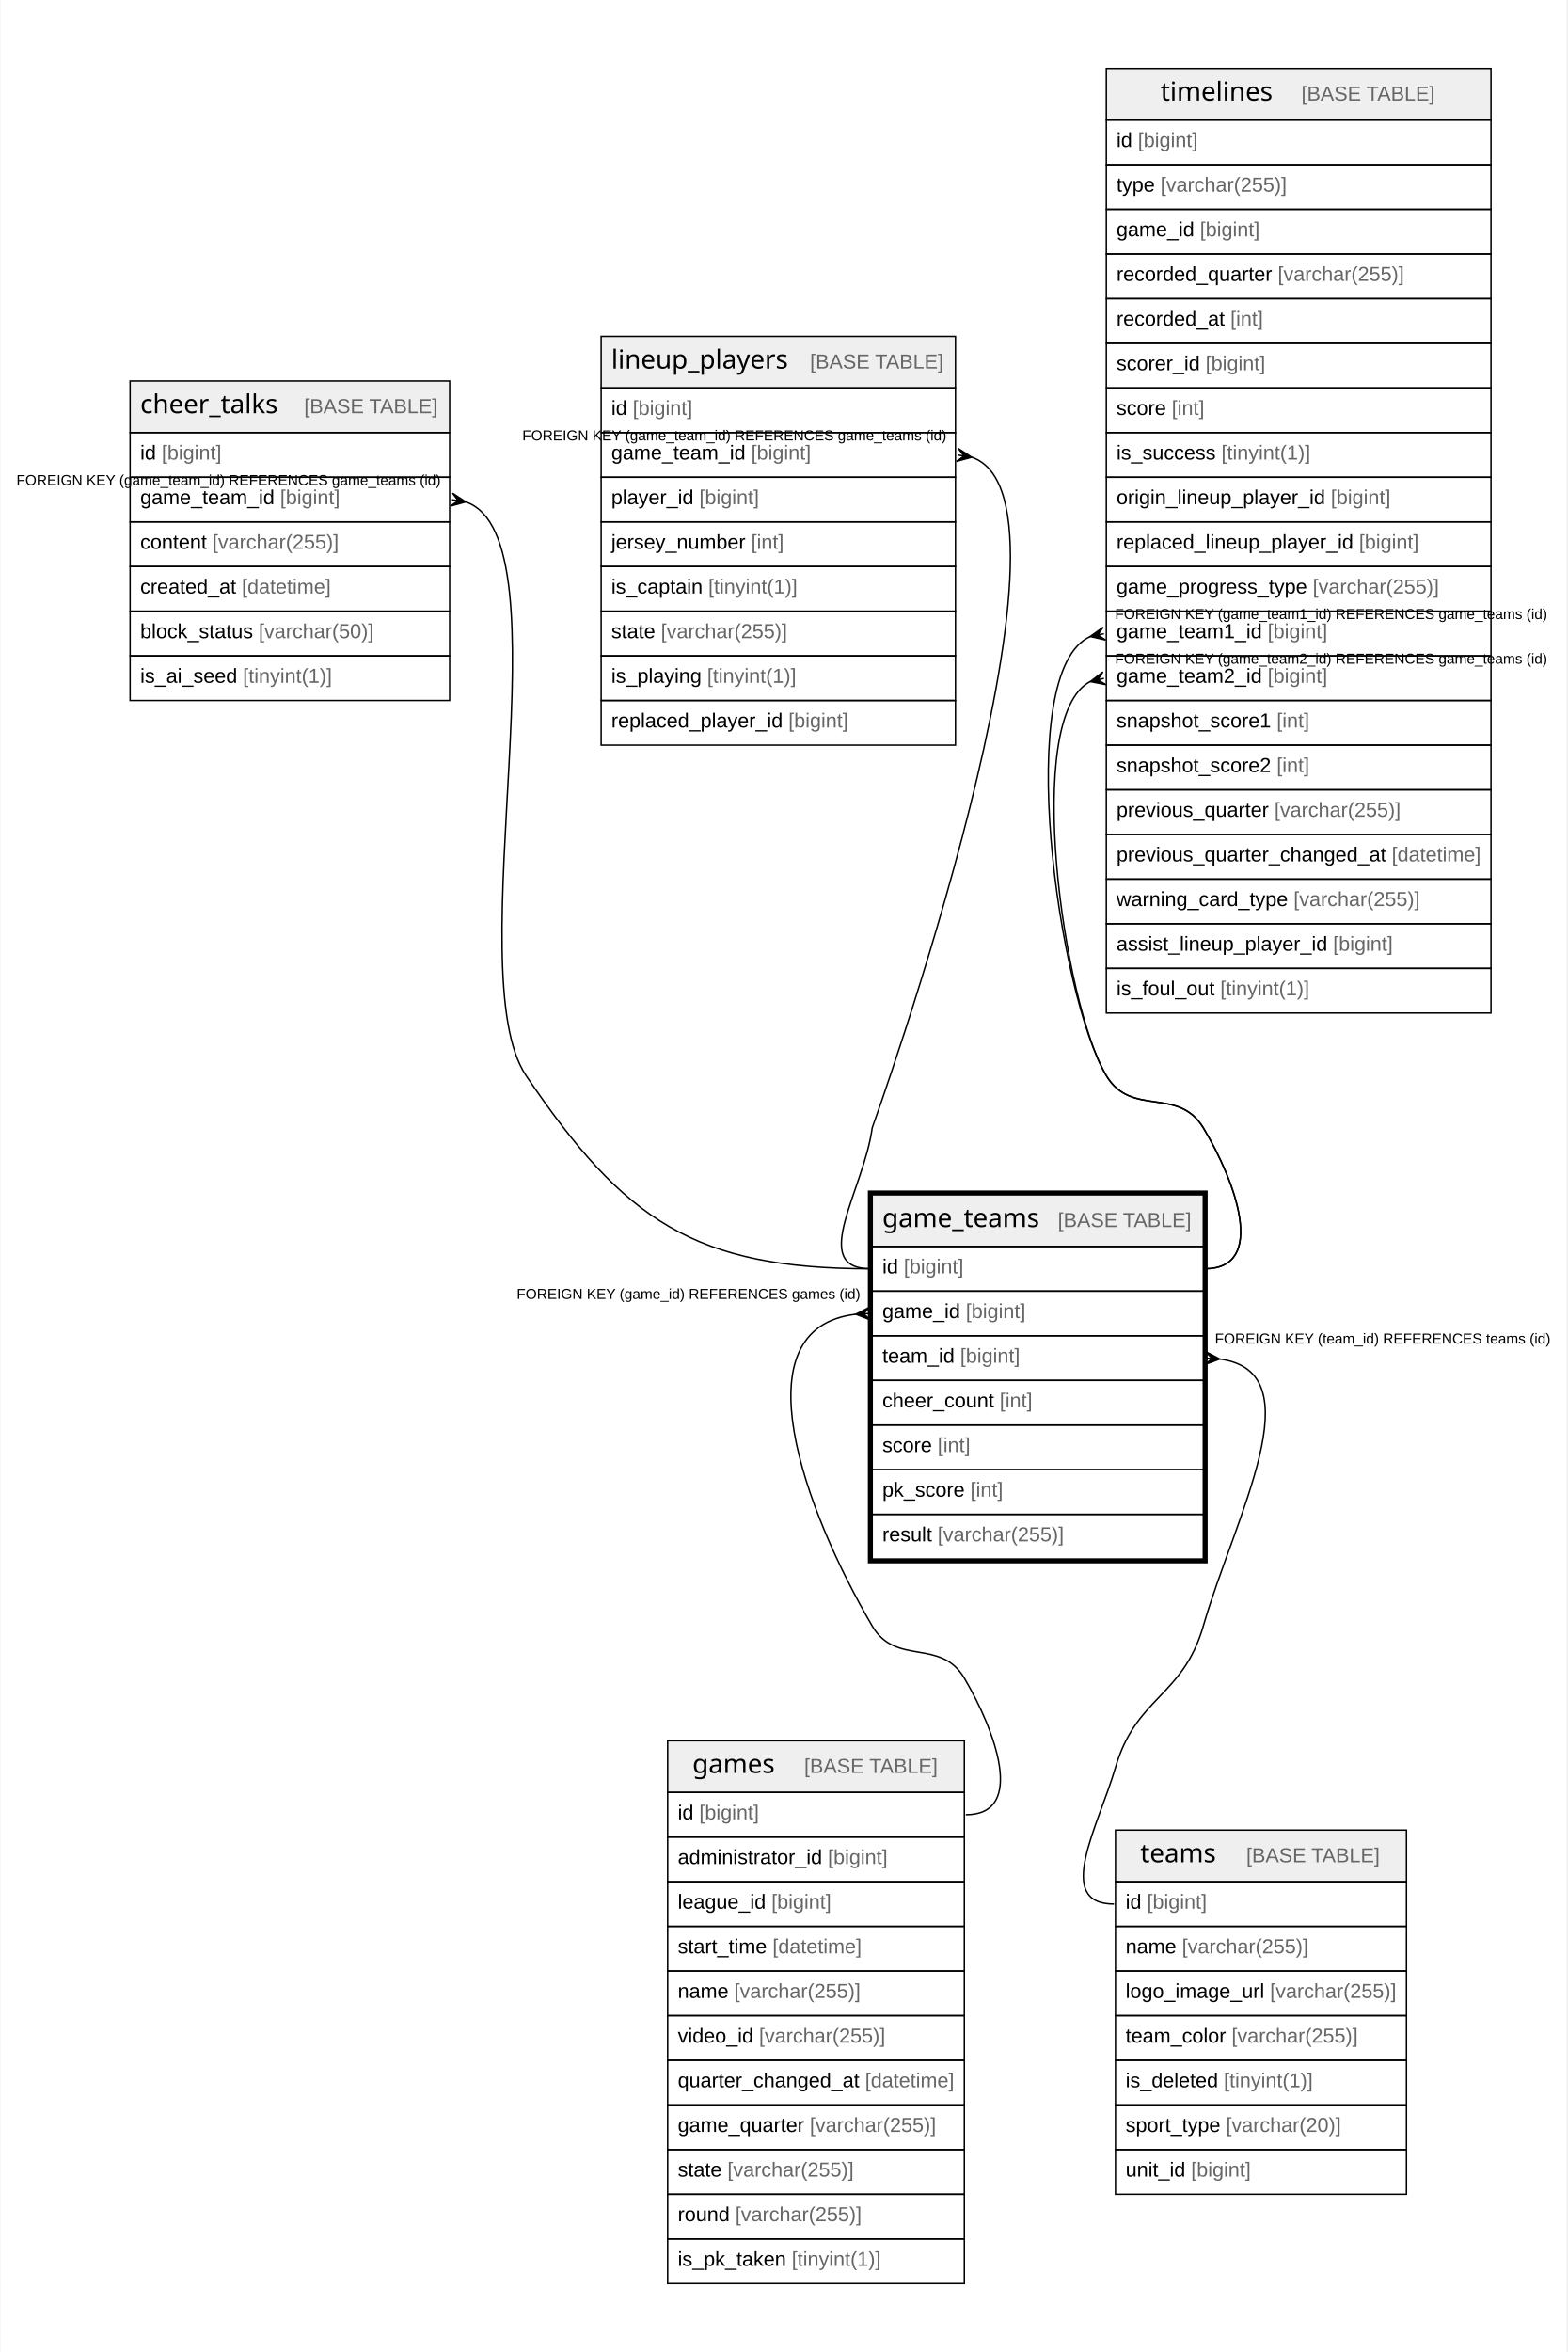
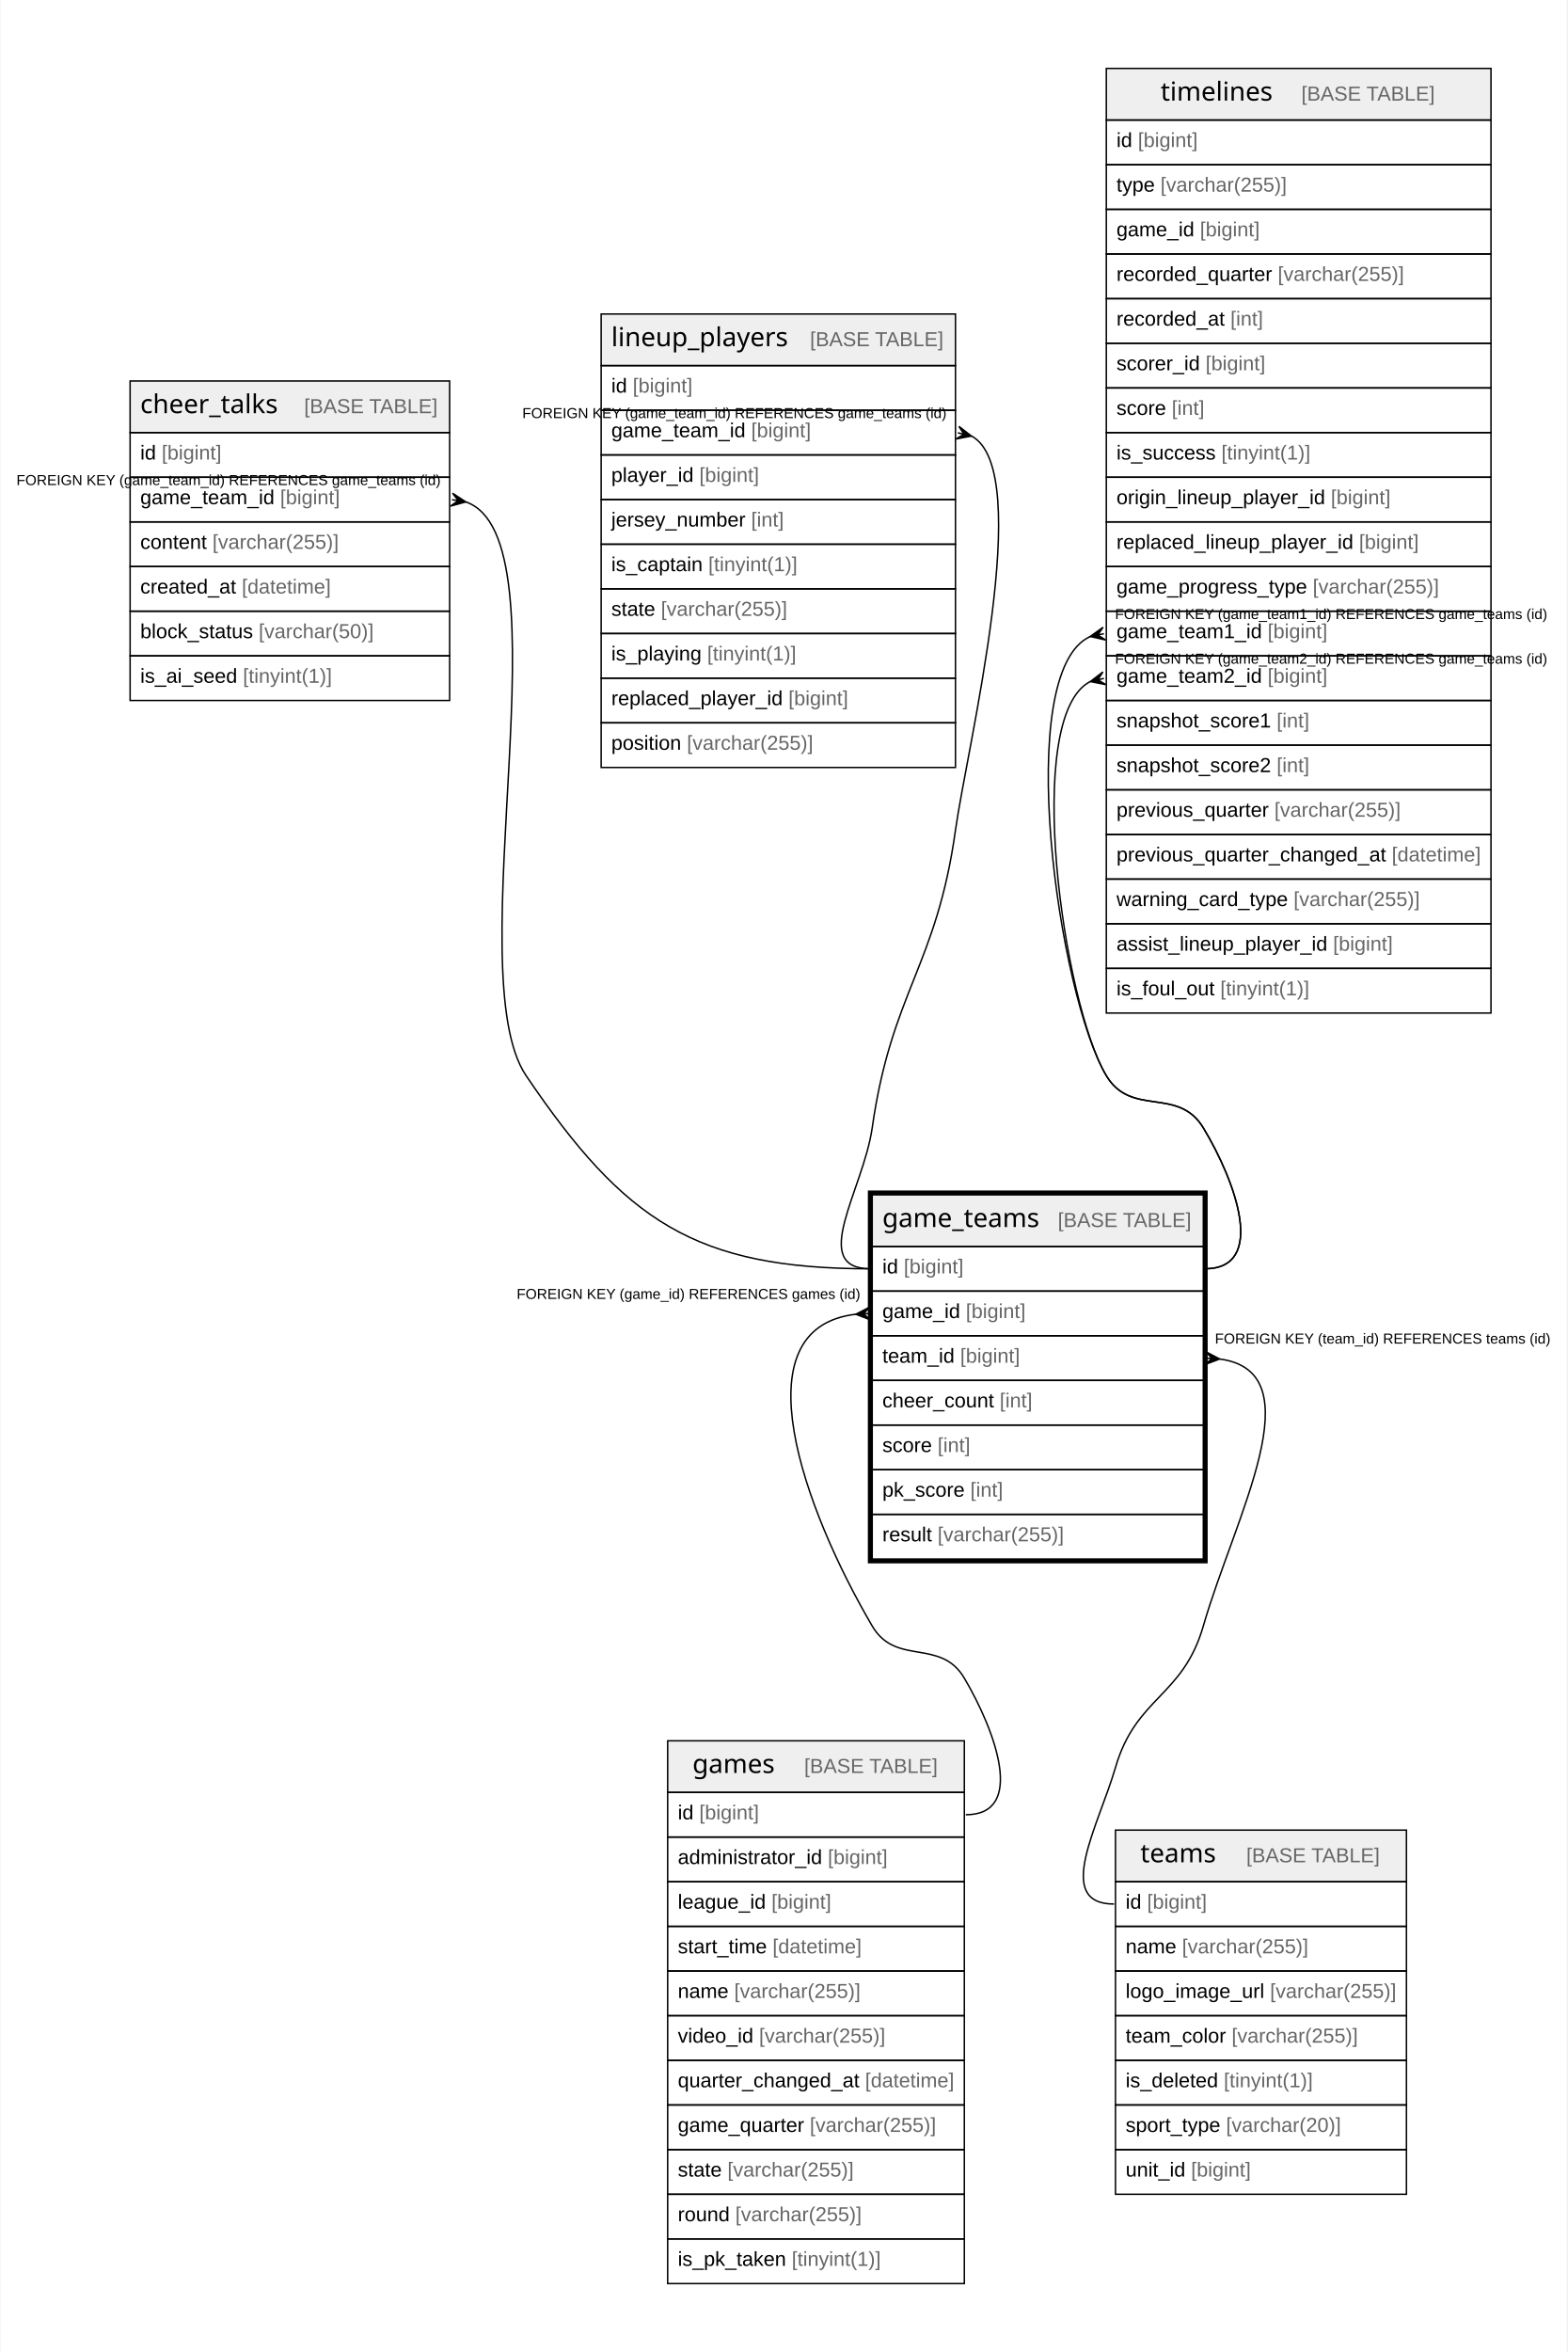
<svg xmlns="http://www.w3.org/2000/svg" width="1081pt" height="1622pt" viewBox="0.00 0.00 1080.58 1622.40">
  <g id="graph0" class="graph" transform="scale(1 1) rotate(0) translate(4 1618.4)">
    <polygon fill="white" stroke="none" points="-4,4 -4,-1618.4 1076.58,-1618.4 1076.58,4 -4,4" />
    <g id="node1" class="node">
      <polygon fill="#efefef" stroke="none" points="597.42,-758.6 597.42,-794.2 825.87,-794.2 825.87,-758.6 597.42,-758.6" />
      <polygon fill="none" stroke="black" points="597.42,-758.6 597.42,-794.2 825.87,-794.2 825.87,-758.6 597.42,-758.6" />
      <text text-anchor="start" x="604.42" y="-772" font-family="Arial Bold" font-size="18.00">game_teams</text>
      <text text-anchor="start" x="694.38" y="-772" font-family="Arial" font-size="14.00">    </text>
      <text text-anchor="start" x="725.5" y="-772" font-family="Arial" font-size="14.00" fill="#666666">[BASE TABLE]</text>
      <polygon fill="none" stroke="black" points="597.42,-727.8 597.42,-758.6 825.87,-758.6 825.87,-727.8 597.42,-727.8" />
      <text text-anchor="start" x="604.42" y="-740" font-family="Arial" font-size="14.00">id </text>
      <text text-anchor="start" x="619.2" y="-740" font-family="Arial" font-size="14.00" fill="#666666">[bigint]</text>
      <polygon fill="none" stroke="black" points="597.42,-697 597.42,-727.8 825.87,-727.8 825.87,-697 597.42,-697" />
      <text text-anchor="start" x="604.42" y="-709.2" font-family="Arial" font-size="14.00">game_id </text>
      <text text-anchor="start" x="662.01" y="-709.2" font-family="Arial" font-size="14.00" fill="#666666">[bigint]</text>
      <polygon fill="none" stroke="black" points="597.42,-666.2 597.42,-697 825.87,-697 825.87,-666.2 597.42,-666.2" />
      <text text-anchor="start" x="604.42" y="-678.4" font-family="Arial" font-size="14.00">team_id </text>
      <text text-anchor="start" x="658.11" y="-678.4" font-family="Arial" font-size="14.00" fill="#666666">[bigint]</text>
      <polygon fill="none" stroke="black" points="597.42,-635.4 597.42,-666.2 825.87,-666.2 825.87,-635.4 597.42,-635.4" />
      <text text-anchor="start" x="604.42" y="-647.6" font-family="Arial" font-size="14.00">cheer_count </text>
      <text text-anchor="start" x="685.36" y="-647.6" font-family="Arial" font-size="14.00" fill="#666666">[int]</text>
      <polygon fill="none" stroke="black" points="597.42,-604.6 597.42,-635.4 825.87,-635.4 825.87,-604.6 597.42,-604.6" />
      <text text-anchor="start" x="604.42" y="-616.8" font-family="Arial" font-size="14.00">score </text>
      <text text-anchor="start" x="642.54" y="-616.8" font-family="Arial" font-size="14.00" fill="#666666">[int]</text>
      <polygon fill="none" stroke="black" points="597.42,-573.8 597.42,-604.6 825.87,-604.6 825.87,-573.8 597.42,-573.8" />
      <text text-anchor="start" x="604.42" y="-586" font-family="Arial" font-size="14.00">pk_score </text>
      <text text-anchor="start" x="665.11" y="-586" font-family="Arial" font-size="14.00" fill="#666666">[int]</text>
      <polygon fill="none" stroke="black" points="597.42,-543 597.42,-573.8 825.87,-573.8 825.87,-543 597.42,-543" />
      <text text-anchor="start" x="604.42" y="-555.2" font-family="Arial" font-size="14.00">result </text>
      <text text-anchor="start" x="642.54" y="-555.2" font-family="Arial" font-size="14.00" fill="#666666">[varchar(255)]</text>
      <polygon fill="none" stroke="black" stroke-width="3" points="595.92,-541.5 595.92,-795.7 827.37,-795.7 827.37,-541.5 595.92,-541.5" />
    </g>
    <g id="node5" class="node">
      <polygon fill="#efefef" stroke="none" points="456.3,-382 456.3,-417.6 660.99,-417.6 660.99,-382 456.3,-382" />
      <polygon fill="none" stroke="black" points="456.3,-382 456.3,-417.6 660.99,-417.6 660.99,-382 456.3,-382" />
      <text text-anchor="start" x="473.41" y="-395.4" font-family="Arial Bold" font-size="18.00">games</text>
      <text text-anchor="start" x="519.39" y="-395.4" font-family="Arial" font-size="14.00">    </text>
      <text text-anchor="start" x="550.51" y="-395.4" font-family="Arial" font-size="14.00" fill="#666666">[BASE TABLE]</text>
      <polygon fill="none" stroke="black" points="456.3,-351.2 456.3,-382 660.99,-382 660.99,-351.2 456.3,-351.2" />
      <text text-anchor="start" x="463.3" y="-363.4" font-family="Arial" font-size="14.00">id </text>
      <text text-anchor="start" x="478.08" y="-363.4" font-family="Arial" font-size="14.00" fill="#666666">[bigint]</text>
      <polygon fill="none" stroke="black" points="456.3,-320.4 456.3,-351.2 660.99,-351.2 660.99,-320.4 456.3,-320.4" />
      <text text-anchor="start" x="463.3" y="-332.6" font-family="Arial" font-size="14.00">administrator_id </text>
      <text text-anchor="start" x="566.79" y="-332.6" font-family="Arial" font-size="14.00" fill="#666666">[bigint]</text>
      <polygon fill="none" stroke="black" points="456.3,-289.6 456.3,-320.4 660.99,-320.4 660.99,-289.6 456.3,-289.6" />
      <text text-anchor="start" x="463.3" y="-301.8" font-family="Arial" font-size="14.00">league_id </text>
      <text text-anchor="start" x="527.91" y="-301.8" font-family="Arial" font-size="14.00" fill="#666666">[bigint]</text>
      <polygon fill="none" stroke="black" points="456.3,-258.8 456.3,-289.6 660.99,-289.6 660.99,-258.8 456.3,-258.8" />
      <text text-anchor="start" x="463.3" y="-271" font-family="Arial" font-size="14.00">start_time </text>
      <text text-anchor="start" x="528.65" y="-271" font-family="Arial" font-size="14.00" fill="#666666">[datetime]</text>
      <polygon fill="none" stroke="black" points="456.3,-228 456.3,-258.8 660.99,-258.8 660.99,-228 456.3,-228" />
      <text text-anchor="start" x="463.3" y="-240.2" font-family="Arial" font-size="14.00">name </text>
      <text text-anchor="start" x="502.21" y="-240.2" font-family="Arial" font-size="14.00" fill="#666666">[varchar(255)]</text>
      <polygon fill="none" stroke="black" points="456.3,-197.2 456.3,-228 660.99,-228 660.99,-197.2 456.3,-197.2" />
      <text text-anchor="start" x="463.3" y="-209.4" font-family="Arial" font-size="14.00">video_id </text>
      <text text-anchor="start" x="519.34" y="-209.4" font-family="Arial" font-size="14.00" fill="#666666">[varchar(255)]</text>
      <polygon fill="none" stroke="black" points="456.3,-166.4 456.3,-197.2 660.99,-197.2 660.99,-166.4 456.3,-166.4" />
      <text text-anchor="start" x="463.3" y="-178.6" font-family="Arial" font-size="14.00">quarter_changed_at </text>
      <text text-anchor="start" x="592.51" y="-178.6" font-family="Arial" font-size="14.00" fill="#666666">[datetime]</text>
      <polygon fill="none" stroke="black" points="456.3,-135.6 456.3,-166.4 660.99,-166.4 660.99,-135.6 456.3,-135.6" />
      <text text-anchor="start" x="463.3" y="-147.8" font-family="Arial" font-size="14.00">game_quarter </text>
      <text text-anchor="start" x="554.35" y="-147.8" font-family="Arial" font-size="14.00" fill="#666666">[varchar(255)]</text>
      <polygon fill="none" stroke="black" points="456.3,-104.8 456.3,-135.6 660.99,-135.6 660.99,-104.8 456.3,-104.8" />
      <text text-anchor="start" x="463.3" y="-117" font-family="Arial" font-size="14.00">state </text>
      <text text-anchor="start" x="497.54" y="-117" font-family="Arial" font-size="14.00" fill="#666666">[varchar(255)]</text>
      <polygon fill="none" stroke="black" points="456.3,-74 456.3,-104.8 660.99,-104.8 660.99,-74 456.3,-74" />
      <text text-anchor="start" x="463.3" y="-86.2" font-family="Arial" font-size="14.00">round </text>
      <text text-anchor="start" x="502.99" y="-86.2" font-family="Arial" font-size="14.00" fill="#666666">[varchar(255)]</text>
      <polygon fill="none" stroke="black" points="456.3,-43.2 456.3,-74 660.99,-74 660.99,-43.2 456.3,-43.2" />
      <text text-anchor="start" x="463.3" y="-55.4" font-family="Arial" font-size="14.00">is_pk_taken </text>
      <text text-anchor="start" x="541.9" y="-55.4" font-family="Arial" font-size="14.00" fill="#666666">[tinyint(1)]</text>
    </g>
    <g id="edge5" class="edge">
      <path fill="none" stroke="black" d="M586.09,-711.83C504.28,-702.35 550.81,-576.32 597.42,-496.8 613.83,-468.79 644.49,-488.76 660.99,-460.8 682.26,-424.74 703.86,-366.6 661.99,-366.6" />
      <polygon fill="black" stroke="black" points="586.1,-711.83 595.83,-716.87 591.42,-712.13 595.75,-712.36 595.75,-712.36 595.75,-712.36 591.42,-712.13 596.33,-707.89 586.1,-711.83" />
      <text text-anchor="start" x="352.14" y="-722.4" font-family="Arial" font-size="10.00">FOREIGN KEY (game_id) REFERENCES games (id)</text>
    </g>
    <g id="node6" class="node">
      <polygon fill="#efefef" stroke="none" points="765.26,-320.4 765.26,-356 966.02,-356 966.02,-320.4 765.26,-320.4" />
      <polygon fill="none" stroke="black" points="765.26,-320.4 765.26,-356 966.02,-356 966.02,-320.4 765.26,-320.4" />
      <text text-anchor="start" x="782.41" y="-333.8" font-family="Arial Bold" font-size="18.00">teams</text>
      <text text-anchor="start" x="824.39" y="-333.8" font-family="Arial" font-size="14.00">    </text>
      <text text-anchor="start" x="855.51" y="-333.8" font-family="Arial" font-size="14.00" fill="#666666">[BASE TABLE]</text>
      <polygon fill="none" stroke="black" points="765.26,-289.6 765.26,-320.4 966.02,-320.4 966.02,-289.6 765.26,-289.6" />
      <text text-anchor="start" x="772.26" y="-301.8" font-family="Arial" font-size="14.00">id </text>
      <text text-anchor="start" x="787.05" y="-301.8" font-family="Arial" font-size="14.00" fill="#666666">[bigint]</text>
      <polygon fill="none" stroke="black" points="765.26,-258.8 765.26,-289.6 966.02,-289.6 966.02,-258.8 765.26,-258.8" />
      <text text-anchor="start" x="772.26" y="-271" font-family="Arial" font-size="14.00">name </text>
      <text text-anchor="start" x="811.17" y="-271" font-family="Arial" font-size="14.00" fill="#666666">[varchar(255)]</text>
      <polygon fill="none" stroke="black" points="765.26,-228 765.26,-258.8 966.02,-258.8 966.02,-228 765.26,-228" />
      <text text-anchor="start" x="772.26" y="-240.2" font-family="Arial" font-size="14.00">logo_image_url </text>
      <text text-anchor="start" x="871.88" y="-240.2" font-family="Arial" font-size="14.00" fill="#666666">[varchar(255)]</text>
      <polygon fill="none" stroke="black" points="765.26,-197.2 765.26,-228 966.02,-228 966.02,-197.2 765.26,-197.2" />
      <text text-anchor="start" x="772.26" y="-209.4" font-family="Arial" font-size="14.00">team_color </text>
      <text text-anchor="start" x="845.4" y="-209.4" font-family="Arial" font-size="14.00" fill="#666666">[varchar(255)]</text>
      <polygon fill="none" stroke="black" points="765.26,-166.4 765.26,-197.2 966.02,-197.2 966.02,-166.4 765.26,-166.4" />
      <text text-anchor="start" x="772.26" y="-178.6" font-family="Arial" font-size="14.00">is_deleted </text>
      <text text-anchor="start" x="839.98" y="-178.6" font-family="Arial" font-size="14.00" fill="#666666">[tinyint(1)]</text>
      <polygon fill="none" stroke="black" points="765.26,-135.6 765.26,-166.4 966.02,-166.4 966.02,-135.6 765.26,-135.6" />
      <text text-anchor="start" x="772.26" y="-147.8" font-family="Arial" font-size="14.00">sport_type </text>
      <text text-anchor="start" x="841.52" y="-147.8" font-family="Arial" font-size="14.00" fill="#666666">[varchar(20)]</text>
      <polygon fill="none" stroke="black" points="765.26,-104.8 765.26,-135.6 966.02,-135.6 966.02,-104.8 765.26,-104.8" />
      <text text-anchor="start" x="772.26" y="-117" font-family="Arial" font-size="14.00">unit_id </text>
      <text text-anchor="start" x="817.4" y="-117" font-family="Arial" font-size="14.00" fill="#666666">[bigint]</text>
    </g>
    <g id="edge6" class="edge">
      <path fill="none" stroke="black" d="M837.09,-680.97C903.65,-672.14 847.59,-572.18 825.87,-496.8 811.73,-447.74 779.53,-448.23 765.26,-399.2 753.56,-359 722.39,-305 764.26,-305" />
      <polygon fill="black" stroke="black" points="837.18,-680.97 826.93,-677.09 831.86,-681.29 827.54,-681.56 827.54,-681.56 827.54,-681.56 831.86,-681.29 827.48,-686.07 837.18,-680.97" />
      <text text-anchor="start" x="833.87" y="-691.6" font-family="Arial" font-size="10.00">FOREIGN KEY (team_id) REFERENCES teams (id)</text>
    </g>
    <g id="node2" class="node">
      <polygon fill="#efefef" stroke="none" points="85.42,-1320 85.42,-1355.6 305.87,-1355.6 305.87,-1320 85.42,-1320" />
      <polygon fill="none" stroke="black" points="85.42,-1320 85.42,-1355.6 305.87,-1355.6 305.87,-1320 85.42,-1320" />
      <text text-anchor="start" x="92.42" y="-1333.4" font-family="Arial Bold" font-size="18.00">cheer_talks</text>
      <text text-anchor="start" x="174.38" y="-1333.4" font-family="Arial" font-size="14.00">    </text>
      <text text-anchor="start" x="205.49" y="-1333.4" font-family="Arial" font-size="14.00" fill="#666666">[BASE TABLE]</text>
      <polygon fill="none" stroke="black" points="85.42,-1289.2 85.42,-1320 305.87,-1320 305.87,-1289.2 85.42,-1289.2" />
      <text text-anchor="start" x="92.42" y="-1301.4" font-family="Arial" font-size="14.00">id </text>
      <text text-anchor="start" x="107.21" y="-1301.4" font-family="Arial" font-size="14.00" fill="#666666">[bigint]</text>
      <polygon fill="none" stroke="black" points="85.42,-1258.4 85.42,-1289.2 305.87,-1289.2 305.87,-1258.4 85.42,-1258.4" />
      <text text-anchor="start" x="92.42" y="-1270.6" font-family="Arial" font-size="14.00">game_team_id </text>
      <text text-anchor="start" x="188.92" y="-1270.6" font-family="Arial" font-size="14.00" fill="#666666">[bigint]</text>
      <polygon fill="none" stroke="black" points="85.42,-1227.6 85.42,-1258.4 305.87,-1258.4 305.87,-1227.6 85.42,-1227.6" />
      <text text-anchor="start" x="92.42" y="-1239.8" font-family="Arial" font-size="14.00">content </text>
      <text text-anchor="start" x="142.23" y="-1239.8" font-family="Arial" font-size="14.00" fill="#666666">[varchar(255)]</text>
      <polygon fill="none" stroke="black" points="85.42,-1196.8 85.42,-1227.6 305.87,-1227.6 305.87,-1196.8 85.42,-1196.8" />
      <text text-anchor="start" x="92.42" y="-1209" font-family="Arial" font-size="14.00">created_at </text>
      <text text-anchor="start" x="162.47" y="-1209" font-family="Arial" font-size="14.00" fill="#666666">[datetime]</text>
      <polygon fill="none" stroke="black" points="85.42,-1166 85.42,-1196.8 305.87,-1196.8 305.87,-1166 85.42,-1166" />
      <text text-anchor="start" x="92.42" y="-1178.2" font-family="Arial" font-size="14.00">block_status </text>
      <text text-anchor="start" x="174.13" y="-1178.2" font-family="Arial" font-size="14.00" fill="#666666">[varchar(50)]</text>
      <polygon fill="none" stroke="black" points="85.42,-1135.2 85.42,-1166 305.87,-1166 305.87,-1135.2 85.42,-1135.2" />
      <text text-anchor="start" x="92.42" y="-1147.4" font-family="Arial" font-size="14.00">is_ai_seed </text>
      <text text-anchor="start" x="163.25" y="-1147.4" font-family="Arial" font-size="14.00" fill="#666666">[tinyint(1)]</text>
    </g>
    <g id="edge1" class="edge">
      <path fill="none" stroke="black" d="M316.96,-1272.21C389,-1247.67 310.78,-947.13 358.64,-876.4 426.52,-776.08 475.29,-743.2 596.42,-743.2" />
      <polygon fill="black" stroke="black" points="317.07,-1272.19 306.49,-1269.3 311.8,-1273.02 307.53,-1273.7 307.53,-1273.7 307.53,-1273.7 311.8,-1273.02 307.9,-1278.19 317.07,-1272.19" />
      <text text-anchor="start" x="7" y="-1283.8" font-family="Arial" font-size="10.00">FOREIGN KEY (game_team_id) REFERENCES game_teams (id)</text>
    </g>
    <g id="node3" class="node">
-       <polygon fill="#efefef" stroke="none" points="410.41,-1350.8 410.41,-1386.4 654.87,-1386.4 654.87,-1350.8 410.41,-1350.8" />
-       <polygon fill="none" stroke="black" points="410.41,-1350.8 410.41,-1386.4 654.87,-1386.4 654.87,-1350.8 410.41,-1350.8" />
-       <text text-anchor="start" x="417.41" y="-1364.2" font-family="Arial Bold" font-size="18.00">lineup_players</text>
-       <text text-anchor="start" x="523.38" y="-1364.2" font-family="Arial" font-size="14.00">    </text>
-       <text text-anchor="start" x="554.5" y="-1364.2" font-family="Arial" font-size="14.00" fill="#666666">[BASE TABLE]</text>
-       <polygon fill="none" stroke="black" points="410.41,-1320 410.41,-1350.8 654.87,-1350.8 654.87,-1320 410.41,-1320" />
-       <text text-anchor="start" x="417.41" y="-1332.2" font-family="Arial" font-size="14.00">id </text>
-       <text text-anchor="start" x="432.2" y="-1332.2" font-family="Arial" font-size="14.00" fill="#666666">[bigint]</text>
-       <polygon fill="none" stroke="black" points="410.41,-1289.2 410.41,-1320 654.87,-1320 654.87,-1289.2 410.41,-1289.2" />
-       <text text-anchor="start" x="417.41" y="-1301.4" font-family="Arial" font-size="14.00">game_team_id </text>
-       <text text-anchor="start" x="513.92" y="-1301.4" font-family="Arial" font-size="14.00" fill="#666666">[bigint]</text>
-       <polygon fill="none" stroke="black" points="410.41,-1258.4 410.41,-1289.2 654.87,-1289.2 654.87,-1258.4 410.41,-1258.4" />
-       <text text-anchor="start" x="417.41" y="-1270.6" font-family="Arial" font-size="14.00">player_id </text>
-       <text text-anchor="start" x="478.12" y="-1270.6" font-family="Arial" font-size="14.00" fill="#666666">[bigint]</text>
-       <polygon fill="none" stroke="black" points="410.41,-1227.6 410.41,-1258.4 654.87,-1258.4 654.87,-1227.6 410.41,-1227.6" />
-       <text text-anchor="start" x="417.41" y="-1239.8" font-family="Arial" font-size="14.00">jersey_number </text>
-       <text text-anchor="start" x="513.9" y="-1239.8" font-family="Arial" font-size="14.00" fill="#666666">[int]</text>
-       <polygon fill="none" stroke="black" points="410.41,-1196.8 410.41,-1227.6 654.87,-1227.6 654.87,-1196.8 410.41,-1196.8" />
-       <text text-anchor="start" x="417.41" y="-1209" font-family="Arial" font-size="14.00">is_captain </text>
-       <text text-anchor="start" x="484.34" y="-1209" font-family="Arial" font-size="14.00" fill="#666666">[tinyint(1)]</text>
-       <polygon fill="none" stroke="black" points="410.41,-1166 410.41,-1196.8 654.87,-1196.8 654.87,-1166 410.41,-1166" />
-       <text text-anchor="start" x="417.41" y="-1178.2" font-family="Arial" font-size="14.00">state </text>
-       <text text-anchor="start" x="451.65" y="-1178.2" font-family="Arial" font-size="14.00" fill="#666666">[varchar(255)]</text>
-       <polygon fill="none" stroke="black" points="410.41,-1135.2 410.41,-1166 654.87,-1166 654.87,-1135.2 410.41,-1135.2" />
-       <text text-anchor="start" x="417.41" y="-1147.4" font-family="Arial" font-size="14.00">is_playing </text>
-       <text text-anchor="start" x="483.56" y="-1147.4" font-family="Arial" font-size="14.00" fill="#666666">[tinyint(1)]</text>
-       <polygon fill="none" stroke="black" points="410.41,-1104.4 410.41,-1135.2 654.87,-1135.2 654.87,-1104.4 410.41,-1104.4" />
-       <text text-anchor="start" x="417.41" y="-1116.6" font-family="Arial" font-size="14.00">replaced_player_id </text>
-       <text text-anchor="start" x="539.61" y="-1116.6" font-family="Arial" font-size="14.00" fill="#666666">[bigint]</text>
+       <polygon fill="#efefef" stroke="none" points="410.41,-1366.2 410.41,-1401.8 654.87,-1401.8 654.87,-1366.2 410.41,-1366.2" />
+       <polygon fill="none" stroke="black" points="410.41,-1366.2 410.41,-1401.8 654.87,-1401.8 654.87,-1366.2 410.41,-1366.2" />
+       <text text-anchor="start" x="417.41" y="-1379.6" font-family="Arial Bold" font-size="18.00">lineup_players</text>
+       <text text-anchor="start" x="523.38" y="-1379.6" font-family="Arial" font-size="14.00">    </text>
+       <text text-anchor="start" x="554.5" y="-1379.6" font-family="Arial" font-size="14.00" fill="#666666">[BASE TABLE]</text>
+       <polygon fill="none" stroke="black" points="410.41,-1335.4 410.41,-1366.2 654.87,-1366.2 654.87,-1335.4 410.41,-1335.4" />
+       <text text-anchor="start" x="417.41" y="-1347.6" font-family="Arial" font-size="14.00">id </text>
+       <text text-anchor="start" x="432.2" y="-1347.6" font-family="Arial" font-size="14.00" fill="#666666">[bigint]</text>
+       <polygon fill="none" stroke="black" points="410.41,-1304.6 410.41,-1335.4 654.87,-1335.4 654.87,-1304.6 410.41,-1304.6" />
+       <text text-anchor="start" x="417.41" y="-1316.8" font-family="Arial" font-size="14.00">game_team_id </text>
+       <text text-anchor="start" x="513.92" y="-1316.8" font-family="Arial" font-size="14.00" fill="#666666">[bigint]</text>
+       <polygon fill="none" stroke="black" points="410.41,-1273.8 410.41,-1304.6 654.87,-1304.6 654.87,-1273.8 410.41,-1273.8" />
+       <text text-anchor="start" x="417.41" y="-1286" font-family="Arial" font-size="14.00">player_id </text>
+       <text text-anchor="start" x="478.12" y="-1286" font-family="Arial" font-size="14.00" fill="#666666">[bigint]</text>
+       <polygon fill="none" stroke="black" points="410.41,-1243 410.41,-1273.8 654.87,-1273.8 654.87,-1243 410.41,-1243" />
+       <text text-anchor="start" x="417.41" y="-1255.2" font-family="Arial" font-size="14.00">jersey_number </text>
+       <text text-anchor="start" x="513.9" y="-1255.2" font-family="Arial" font-size="14.00" fill="#666666">[int]</text>
+       <polygon fill="none" stroke="black" points="410.41,-1212.2 410.41,-1243 654.87,-1243 654.87,-1212.2 410.41,-1212.2" />
+       <text text-anchor="start" x="417.41" y="-1224.4" font-family="Arial" font-size="14.00">is_captain </text>
+       <text text-anchor="start" x="484.34" y="-1224.4" font-family="Arial" font-size="14.00" fill="#666666">[tinyint(1)]</text>
+       <polygon fill="none" stroke="black" points="410.41,-1181.4 410.41,-1212.2 654.87,-1212.2 654.87,-1181.4 410.41,-1181.4" />
+       <text text-anchor="start" x="417.41" y="-1193.6" font-family="Arial" font-size="14.00">state </text>
+       <text text-anchor="start" x="451.65" y="-1193.6" font-family="Arial" font-size="14.00" fill="#666666">[varchar(255)]</text>
+       <polygon fill="none" stroke="black" points="410.41,-1150.6 410.41,-1181.4 654.87,-1181.4 654.87,-1150.6 410.41,-1150.6" />
+       <text text-anchor="start" x="417.41" y="-1162.8" font-family="Arial" font-size="14.00">is_playing </text>
+       <text text-anchor="start" x="483.56" y="-1162.8" font-family="Arial" font-size="14.00" fill="#666666">[tinyint(1)]</text>
+       <polygon fill="none" stroke="black" points="410.41,-1119.8 410.41,-1150.6 654.87,-1150.6 654.87,-1119.8 410.41,-1119.8" />
+       <text text-anchor="start" x="417.41" y="-1132" font-family="Arial" font-size="14.00">replaced_player_id </text>
+       <text text-anchor="start" x="539.61" y="-1132" font-family="Arial" font-size="14.00" fill="#666666">[bigint]</text>
+       <polygon fill="none" stroke="black" points="410.41,-1089 410.41,-1119.8 654.87,-1119.8 654.87,-1089 410.41,-1089" />
+       <text text-anchor="start" x="417.41" y="-1101.2" font-family="Arial" font-size="14.00">position </text>
+       <text text-anchor="start" x="469.56" y="-1101.2" font-family="Arial" font-size="14.00" fill="#666666">[varchar(255)]</text>
    </g>
    <g id="edge2" class="edge">
-       <path fill="none" stroke="black" d="M666.1,-1303.01C753.68,-1273.42 597.44,-840.55 597.42,-840.4 591.71,-797.58 553.21,-743.2 596.42,-743.2" />
-       <polygon fill="black" stroke="black" points="666.08,-1303.01 655.51,-1300.1 660.81,-1303.83 656.53,-1304.5 656.53,-1304.5 656.53,-1304.5 660.81,-1303.83 656.89,-1309 666.08,-1303.01" />
-       <text text-anchor="start" x="356.01" y="-1314.6" font-family="Arial" font-size="10.00">FOREIGN KEY (game_team_id) REFERENCES game_teams (id)</text>
+       <path fill="none" stroke="black" d="M665.99,-1317.58C710.29,-1293.87 662.74,-1102.38 654.87,-1045.8 641.81,-951.91 610.79,-934.25 597.42,-840.4 591.32,-797.63 553.21,-743.2 596.42,-743.2" />
+       <polygon fill="black" stroke="black" points="665.92,-1317.6 655.15,-1315.55 660.74,-1318.84 656.52,-1319.84 656.52,-1319.84 656.52,-1319.84 660.74,-1318.84 657.24,-1324.3 665.92,-1317.6" />
+       <text text-anchor="start" x="356.01" y="-1330" font-family="Arial" font-size="10.00">FOREIGN KEY (game_team_id) REFERENCES game_teams (id)</text>
    </g>
    <g id="node4" class="node">
      <polygon fill="#efefef" stroke="none" points="758.95,-1535.6 758.95,-1571.2 1024.34,-1571.2 1024.34,-1535.6 758.95,-1535.6" />
      <polygon fill="none" stroke="black" points="758.95,-1535.6 758.95,-1571.2 1024.34,-1571.2 1024.34,-1535.6 758.95,-1535.6" />
      <text text-anchor="start" x="796.4" y="-1549" font-family="Arial Bold" font-size="18.00">timelines</text>
      <text text-anchor="start" x="862.39" y="-1549" font-family="Arial" font-size="14.00">    </text>
      <text text-anchor="start" x="893.51" y="-1549" font-family="Arial" font-size="14.00" fill="#666666">[BASE TABLE]</text>
      <polygon fill="none" stroke="black" points="758.95,-1504.8 758.95,-1535.6 1024.34,-1535.6 1024.34,-1504.8 758.95,-1504.8" />
      <text text-anchor="start" x="765.95" y="-1517" font-family="Arial" font-size="14.00">id </text>
      <text text-anchor="start" x="780.73" y="-1517" font-family="Arial" font-size="14.00" fill="#666666">[bigint]</text>
      <polygon fill="none" stroke="black" points="758.95,-1474 758.95,-1504.8 1024.34,-1504.8 1024.34,-1474 758.95,-1474" />
      <text text-anchor="start" x="765.95" y="-1486.2" font-family="Arial" font-size="14.00">type </text>
      <text text-anchor="start" x="796.3" y="-1486.2" font-family="Arial" font-size="14.00" fill="#666666">[varchar(255)]</text>
      <polygon fill="none" stroke="black" points="758.95,-1443.2 758.95,-1474 1024.34,-1474 1024.34,-1443.2 758.95,-1443.2" />
      <text text-anchor="start" x="765.95" y="-1455.4" font-family="Arial" font-size="14.00">game_id </text>
      <text text-anchor="start" x="823.54" y="-1455.4" font-family="Arial" font-size="14.00" fill="#666666">[bigint]</text>
      <polygon fill="none" stroke="black" points="758.95,-1412.4 758.95,-1443.2 1024.34,-1443.2 1024.34,-1412.4 758.95,-1412.4" />
      <text text-anchor="start" x="765.95" y="-1424.6" font-family="Arial" font-size="14.00">recorded_quarter </text>
      <text text-anchor="start" x="877.24" y="-1424.6" font-family="Arial" font-size="14.00" fill="#666666">[varchar(255)]</text>
      <polygon fill="none" stroke="black" points="758.95,-1381.6 758.95,-1412.4 1024.34,-1412.4 1024.34,-1381.6 758.95,-1381.6" />
      <text text-anchor="start" x="765.95" y="-1393.8" font-family="Arial" font-size="14.00">recorded_at </text>
      <text text-anchor="start" x="844.55" y="-1393.8" font-family="Arial" font-size="14.00" fill="#666666">[int]</text>
      <polygon fill="none" stroke="black" points="758.95,-1350.8 758.95,-1381.6 1024.34,-1381.6 1024.34,-1350.8 758.95,-1350.8" />
      <text text-anchor="start" x="765.95" y="-1363" font-family="Arial" font-size="14.00">scorer_id </text>
      <text text-anchor="start" x="827.42" y="-1363" font-family="Arial" font-size="14.00" fill="#666666">[bigint]</text>
      <polygon fill="none" stroke="black" points="758.95,-1320 758.95,-1350.8 1024.34,-1350.8 1024.34,-1320 758.95,-1320" />
      <text text-anchor="start" x="765.95" y="-1332.2" font-family="Arial" font-size="14.00">score </text>
      <text text-anchor="start" x="804.07" y="-1332.2" font-family="Arial" font-size="14.00" fill="#666666">[int]</text>
      <polygon fill="none" stroke="black" points="758.95,-1289.2 758.95,-1320 1024.34,-1320 1024.34,-1289.2 758.95,-1289.2" />
      <text text-anchor="start" x="765.95" y="-1301.4" font-family="Arial" font-size="14.00">is_success </text>
      <text text-anchor="start" x="838.31" y="-1301.4" font-family="Arial" font-size="14.00" fill="#666666">[tinyint(1)]</text>
      <polygon fill="none" stroke="black" points="758.95,-1258.4 758.95,-1289.2 1024.34,-1289.2 1024.34,-1258.4 758.95,-1258.4" />
      <text text-anchor="start" x="765.95" y="-1270.6" font-family="Arial" font-size="14.00">origin_lineup_player_id </text>
      <text text-anchor="start" x="913.83" y="-1270.6" font-family="Arial" font-size="14.00" fill="#666666">[bigint]</text>
      <polygon fill="none" stroke="black" points="758.95,-1227.6 758.95,-1258.4 1024.34,-1258.4 1024.34,-1227.6 758.95,-1227.6" />
      <text text-anchor="start" x="765.95" y="-1239.8" font-family="Arial" font-size="14.00">replaced_lineup_player_id </text>
      <text text-anchor="start" x="933.29" y="-1239.8" font-family="Arial" font-size="14.00" fill="#666666">[bigint]</text>
      <polygon fill="none" stroke="black" points="758.95,-1196.8 758.95,-1227.6 1024.34,-1227.6 1024.34,-1196.8 758.95,-1196.8" />
      <text text-anchor="start" x="765.95" y="-1209" font-family="Arial" font-size="14.00">game_progress_type </text>
      <text text-anchor="start" x="901.36" y="-1209" font-family="Arial" font-size="14.00" fill="#666666">[varchar(255)]</text>
      <polygon fill="none" stroke="black" points="758.95,-1166 758.95,-1196.8 1024.34,-1196.8 1024.34,-1166 758.95,-1166" />
      <text text-anchor="start" x="765.95" y="-1178.2" font-family="Arial" font-size="14.00">game_team1_id </text>
      <text text-anchor="start" x="870.24" y="-1178.2" font-family="Arial" font-size="14.00" fill="#666666">[bigint]</text>
      <polygon fill="none" stroke="black" points="758.95,-1135.2 758.95,-1166 1024.34,-1166 1024.34,-1135.2 758.95,-1135.2" />
      <text text-anchor="start" x="765.95" y="-1147.4" font-family="Arial" font-size="14.00">game_team2_id </text>
      <text text-anchor="start" x="870.24" y="-1147.4" font-family="Arial" font-size="14.00" fill="#666666">[bigint]</text>
      <polygon fill="none" stroke="black" points="758.95,-1104.4 758.95,-1135.2 1024.34,-1135.2 1024.34,-1104.4 758.95,-1104.4" />
      <text text-anchor="start" x="765.95" y="-1116.6" font-family="Arial" font-size="14.00">snapshot_score1 </text>
      <text text-anchor="start" x="876.46" y="-1116.6" font-family="Arial" font-size="14.00" fill="#666666">[int]</text>
      <polygon fill="none" stroke="black" points="758.95,-1073.6 758.95,-1104.4 1024.34,-1104.4 1024.34,-1073.6 758.95,-1073.6" />
      <text text-anchor="start" x="765.95" y="-1085.8" font-family="Arial" font-size="14.00">snapshot_score2 </text>
      <text text-anchor="start" x="876.46" y="-1085.8" font-family="Arial" font-size="14.00" fill="#666666">[int]</text>
      <polygon fill="none" stroke="black" points="758.95,-1042.8 758.95,-1073.6 1024.34,-1073.6 1024.34,-1042.8 758.95,-1042.8" />
      <text text-anchor="start" x="765.95" y="-1055" font-family="Arial" font-size="14.00">previous_quarter </text>
      <text text-anchor="start" x="874.9" y="-1055" font-family="Arial" font-size="14.00" fill="#666666">[varchar(255)]</text>
      <polygon fill="none" stroke="black" points="758.95,-1012 758.95,-1042.8 1024.34,-1042.8 1024.34,-1012 758.95,-1012" />
      <text text-anchor="start" x="765.95" y="-1024.2" font-family="Arial" font-size="14.00">previous_quarter_changed_at </text>
      <text text-anchor="start" x="955.86" y="-1024.2" font-family="Arial" font-size="14.00" fill="#666666">[datetime]</text>
      <polygon fill="none" stroke="black" points="758.95,-981.2 758.95,-1012 1024.34,-1012 1024.34,-981.2 758.95,-981.2" />
      <text text-anchor="start" x="765.95" y="-993.4" font-family="Arial" font-size="14.00">warning_card_type </text>
      <text text-anchor="start" x="888.13" y="-993.4" font-family="Arial" font-size="14.00" fill="#666666">[varchar(255)]</text>
      <polygon fill="none" stroke="black" points="758.95,-950.4 758.95,-981.2 1024.34,-981.2 1024.34,-950.4 758.95,-950.4" />
      <text text-anchor="start" x="765.95" y="-962.6" font-family="Arial" font-size="14.00">assist_lineup_player_id </text>
      <text text-anchor="start" x="915.37" y="-962.6" font-family="Arial" font-size="14.00" fill="#666666">[bigint]</text>
      <polygon fill="none" stroke="black" points="758.95,-919.6 758.95,-950.4 1024.34,-950.4 1024.34,-919.6 758.95,-919.6" />
      <text text-anchor="start" x="765.95" y="-931.8" font-family="Arial" font-size="14.00">is_foul_out </text>
      <text text-anchor="start" x="837.55" y="-931.8" font-family="Arial" font-size="14.00" fill="#666666">[tinyint(1)]</text>
    </g>
    <g id="edge3" class="edge">
      <path fill="none" stroke="black" d="M748.06,-1179.4C693.75,-1155.89 725.92,-931.46 758.95,-876.4 776.32,-847.44 808.4,-869.3 825.87,-840.4 848.22,-803.43 870.07,-743.2 826.87,-743.2" />
      <polygon fill="black" stroke="black" points="747.82,-1179.36 756.73,-1185.74 753.05,-1180.41 757.29,-1181.27 757.29,-1181.27 757.29,-1181.27 753.05,-1180.41 758.51,-1176.92 747.82,-1179.36" />
      <text text-anchor="start" x="764.95" y="-1191.4" font-family="Arial" font-size="10.00">FOREIGN KEY (game_team1_id) REFERENCES game_teams (id)</text>
    </g>
    <g id="edge4" class="edge">
      <path fill="none" stroke="black" d="M747.87,-1148.25C700.72,-1124.35 729.49,-925.49 758.95,-876.4 776.32,-847.44 808.4,-869.3 825.87,-840.4 848.22,-803.43 870.07,-743.2 826.87,-743.2" />
      <polygon fill="black" stroke="black" points="747.88,-1148.25 756.6,-1154.91 753.08,-1149.46 757.3,-1150.45 757.3,-1150.45 757.3,-1150.45 753.08,-1149.46 758.64,-1146.14 747.88,-1148.25" />
      <text text-anchor="start" x="764.95" y="-1160.6" font-family="Arial" font-size="10.00">FOREIGN KEY (game_team2_id) REFERENCES game_teams (id)</text>
    </g>
  </g>
</svg>
